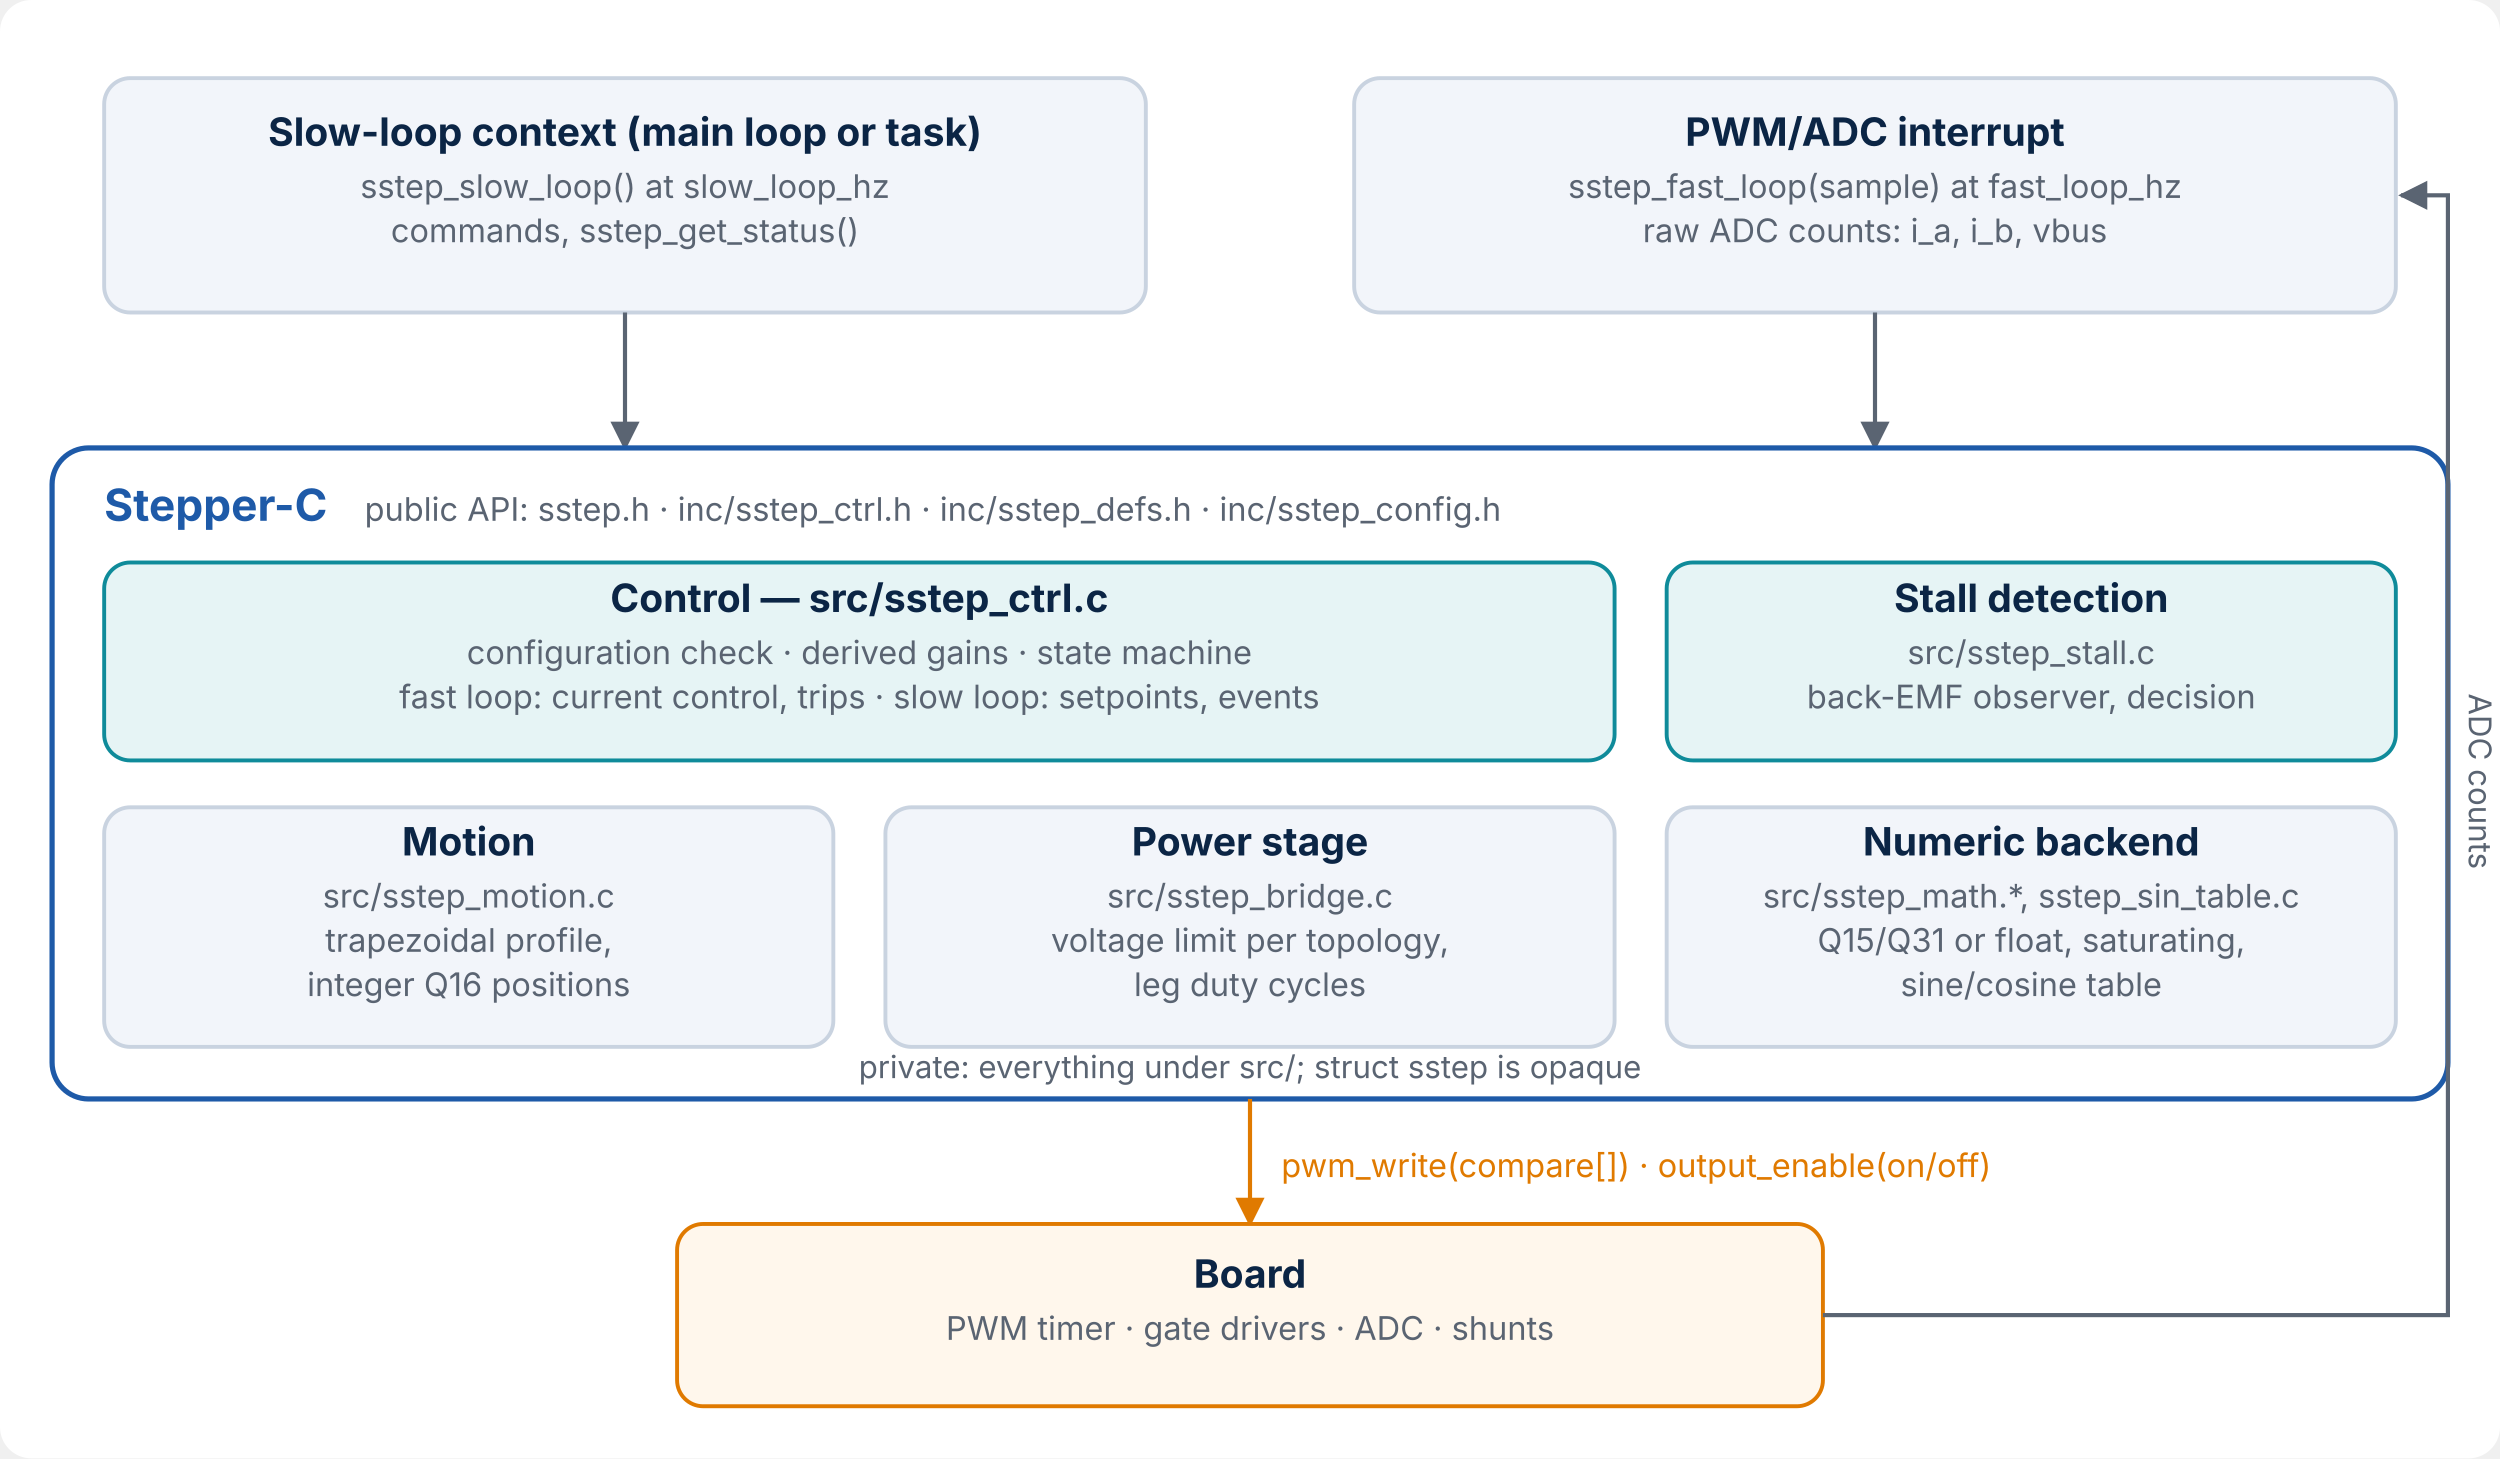
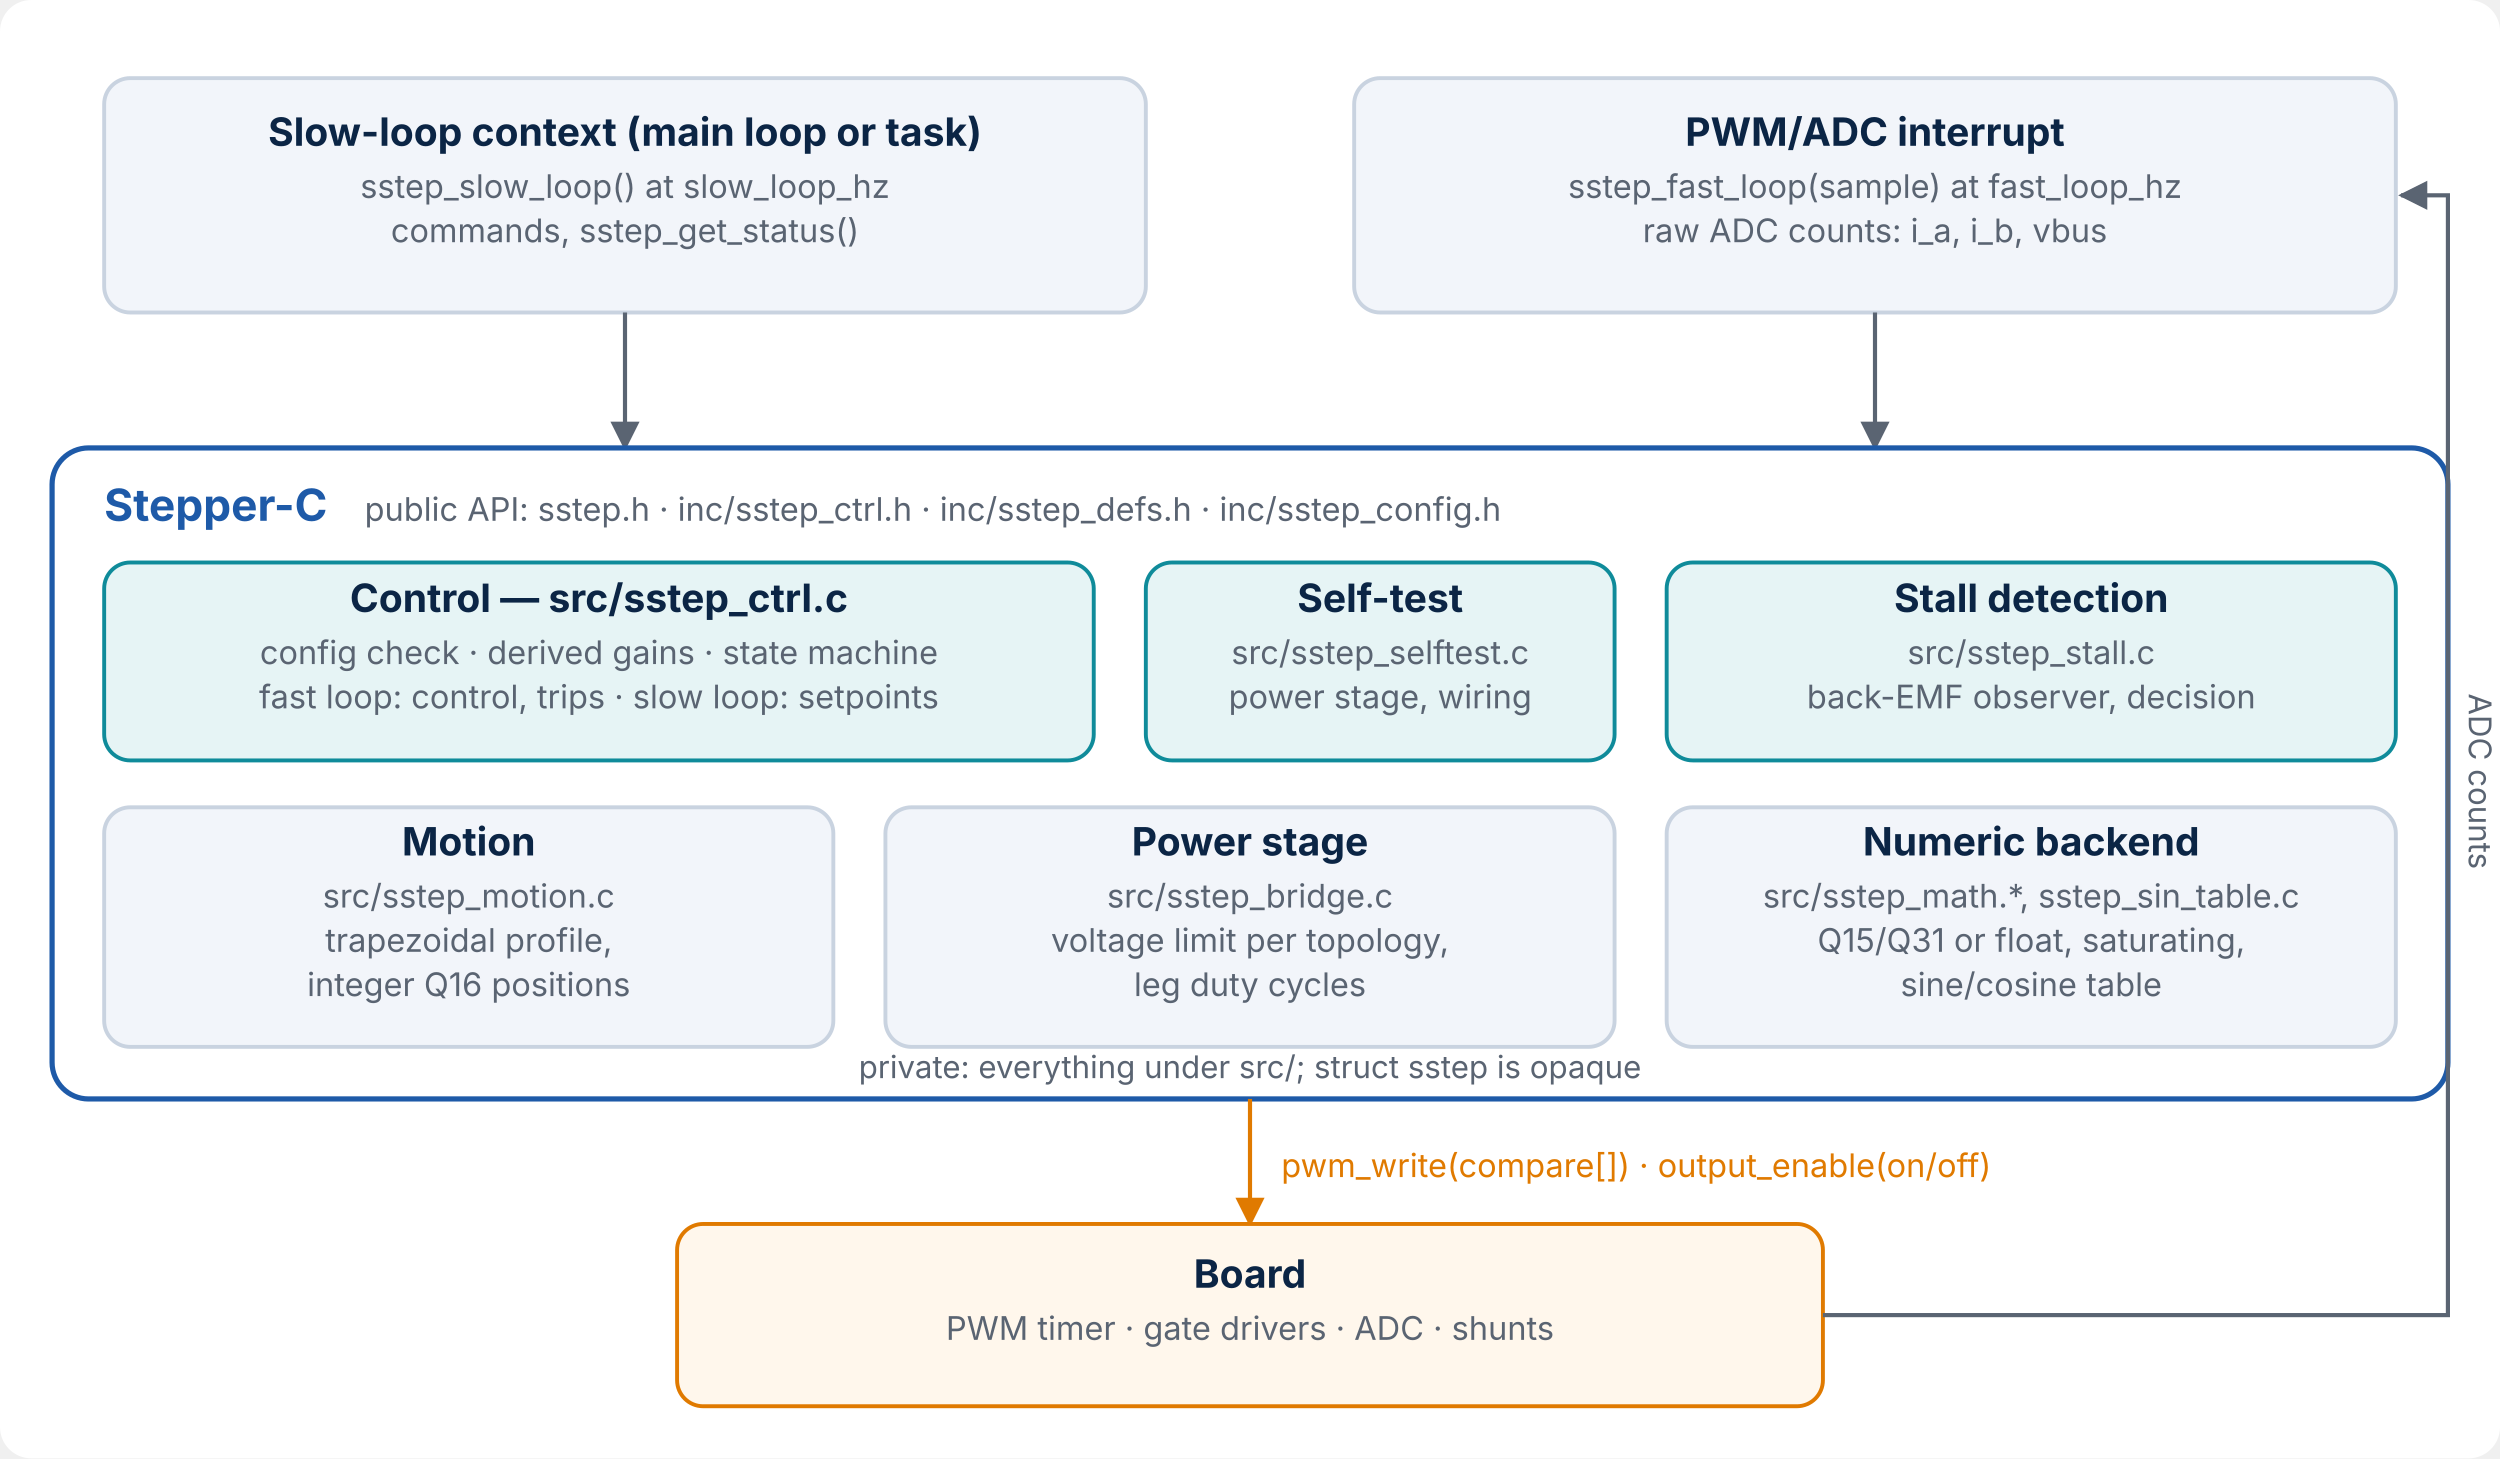
<svg xmlns="http://www.w3.org/2000/svg" viewBox="0 0 960 560" width="960" height="560" role="img" aria-label="Stepper-C modules and the application around them">
  <defs>
    <marker id="arrow" viewBox="0 0 10 10" refX="9" refY="5" markerWidth="7" markerHeight="7" orient="auto-start-reverse">
      <path d="M0,0 L10,5 L0,10 z" fill="#5A6472" />
    </marker>
    <marker id="arrow-teal" viewBox="0 0 10 10" refX="9" refY="5" markerWidth="7" markerHeight="7" orient="auto-start-reverse">
      <path d="M0,0 L10,5 L0,10 z" fill="#0F8B9A" />
    </marker>
    <marker id="arrow-orange" viewBox="0 0 10 10" refX="9" refY="5" markerWidth="7" markerHeight="7" orient="auto-start-reverse">
      <path d="M0,0 L10,5 L0,10 z" fill="#E07A00" />
    </marker>
    <marker id="arrow-green" viewBox="0 0 10 10" refX="9" refY="5" markerWidth="7" markerHeight="7" orient="auto-start-reverse">
      <path d="M0,0 L10,5 L0,10 z" fill="#2E7D32" />
    </marker>
  </defs>
  <rect x="0" y="0" width="960" height="560" rx="12" fill="#FFFFFF" />
  <rect x="40" y="30" width="400" height="90" rx="10" fill="#F2F5FA" stroke="#C9D3E0" stroke-width="1.5" />
  <text x="240.0" y="56.0" font-family="Inter, 'Segoe UI', 'DejaVu Sans', Arial, sans-serif" font-size="15" font-weight="bold" fill="#0B2545" text-anchor="middle">Slow-loop context (main loop or task)</text>
  <text x="240.0" y="76.0" font-family="Inter, 'Segoe UI', 'DejaVu Sans', Arial, sans-serif" font-size="12.5" font-weight="normal" fill="#5A6472" text-anchor="middle">sstep_slow_loop() at slow_loop_hz</text>
  <text x="240.0" y="93.0" font-family="Inter, 'Segoe UI', 'DejaVu Sans', Arial, sans-serif" font-size="12.5" font-weight="normal" fill="#5A6472" text-anchor="middle">commands, sstep_get_status()</text>
  <rect x="520" y="30" width="400" height="90" rx="10" fill="#F2F5FA" stroke="#C9D3E0" stroke-width="1.5" />
  <text x="720.0" y="56.0" font-family="Inter, 'Segoe UI', 'DejaVu Sans', Arial, sans-serif" font-size="15" font-weight="bold" fill="#0B2545" text-anchor="middle">PWM/ADC interrupt</text>
  <text x="720.0" y="76.0" font-family="Inter, 'Segoe UI', 'DejaVu Sans', Arial, sans-serif" font-size="12.5" font-weight="normal" fill="#5A6472" text-anchor="middle">sstep_fast_loop(sample) at fast_loop_hz</text>
  <text x="720.0" y="93.0" font-family="Inter, 'Segoe UI', 'DejaVu Sans', Arial, sans-serif" font-size="12.5" font-weight="normal" fill="#5A6472" text-anchor="middle">raw ADC counts: i_a, i_b, vbus</text>
  <line x1="240" y1="120" x2="240" y2="172" stroke="#5A6472" stroke-width="1.6" marker-end="url(#arrow)" />
  <line x1="720" y1="120" x2="720" y2="172" stroke="#5A6472" stroke-width="1.6" marker-end="url(#arrow)" />
  <rect x="20" y="172" width="920" height="250" rx="14" fill="#FFFFFF" stroke="#1E5AA8" stroke-width="2" />
  <text x="40" y="200" font-family="Inter, 'Segoe UI', 'DejaVu Sans', Arial, sans-serif" font-size="17" font-weight="bold" fill="#1E5AA8" text-anchor="start">Stepper-C</text>
  <text x="140" y="200" font-family="Inter, 'Segoe UI', 'DejaVu Sans', Arial, sans-serif" font-size="12.5" font-weight="normal" fill="#5A6472" text-anchor="start">public API: sstep.h · inc/sstep_ctrl.h · inc/sstep_defs.h · inc/sstep_config.h</text>
-   <rect x="40" y="216" width="580" height="76" rx="10" fill="#E6F4F5" stroke="#0F8B9A" stroke-width="1.5" />
-   <text x="330.0" y="235.0" font-family="Inter, 'Segoe UI', 'DejaVu Sans', Arial, sans-serif" font-size="15" font-weight="bold" fill="#0B2545" text-anchor="middle">Control — src/sstep_ctrl.c</text>
-   <text x="330.0" y="255.0" font-family="Inter, 'Segoe UI', 'DejaVu Sans', Arial, sans-serif" font-size="12.5" font-weight="normal" fill="#5A6472" text-anchor="middle">configuration check · derived gains · state machine</text>
-   <text x="330.0" y="272.0" font-family="Inter, 'Segoe UI', 'DejaVu Sans', Arial, sans-serif" font-size="12.5" font-weight="normal" fill="#5A6472" text-anchor="middle">fast loop: current control, trips · slow loop: setpoints, events</text>
+   <rect x="40" y="216" width="380" height="76" rx="10" fill="#E6F4F5" stroke="#0F8B9A" stroke-width="1.5" />
+   <text x="230.0" y="235.0" font-family="Inter, 'Segoe UI', 'DejaVu Sans', Arial, sans-serif" font-size="15" font-weight="bold" fill="#0B2545" text-anchor="middle">Control — src/sstep_ctrl.c</text>
+   <text x="230.0" y="255.0" font-family="Inter, 'Segoe UI', 'DejaVu Sans', Arial, sans-serif" font-size="12.5" font-weight="normal" fill="#5A6472" text-anchor="middle">config check · derived gains · state machine</text>
+   <text x="230.0" y="272.0" font-family="Inter, 'Segoe UI', 'DejaVu Sans', Arial, sans-serif" font-size="12.5" font-weight="normal" fill="#5A6472" text-anchor="middle">fast loop: control, trips · slow loop: setpoints</text>
+   <rect x="440" y="216" width="180" height="76" rx="10" fill="#E6F4F5" stroke="#0F8B9A" stroke-width="1.5" />
+   <text x="530.0" y="235.0" font-family="Inter, 'Segoe UI', 'DejaVu Sans', Arial, sans-serif" font-size="15" font-weight="bold" fill="#0B2545" text-anchor="middle">Self-test</text>
+   <text x="530.0" y="255.0" font-family="Inter, 'Segoe UI', 'DejaVu Sans', Arial, sans-serif" font-size="12.5" font-weight="normal" fill="#5A6472" text-anchor="middle">src/sstep_selftest.c</text>
+   <text x="530.0" y="272.0" font-family="Inter, 'Segoe UI', 'DejaVu Sans', Arial, sans-serif" font-size="12.5" font-weight="normal" fill="#5A6472" text-anchor="middle">power stage, wiring</text>
  <rect x="640" y="216" width="280" height="76" rx="10" fill="#E6F4F5" stroke="#0F8B9A" stroke-width="1.5" />
  <text x="780.0" y="235.0" font-family="Inter, 'Segoe UI', 'DejaVu Sans', Arial, sans-serif" font-size="15" font-weight="bold" fill="#0B2545" text-anchor="middle">Stall detection</text>
  <text x="780.0" y="255.0" font-family="Inter, 'Segoe UI', 'DejaVu Sans', Arial, sans-serif" font-size="12.5" font-weight="normal" fill="#5A6472" text-anchor="middle">src/sstep_stall.c</text>
  <text x="780.0" y="272.0" font-family="Inter, 'Segoe UI', 'DejaVu Sans', Arial, sans-serif" font-size="12.5" font-weight="normal" fill="#5A6472" text-anchor="middle">back-EMF observer, decision</text>
  <rect x="40" y="310" width="280" height="92" rx="10" fill="#F2F5FA" stroke="#C9D3E0" stroke-width="1.5" />
  <text x="180.0" y="328.5" font-family="Inter, 'Segoe UI', 'DejaVu Sans', Arial, sans-serif" font-size="15" font-weight="bold" fill="#0B2545" text-anchor="middle">Motion</text>
  <text x="180.0" y="348.5" font-family="Inter, 'Segoe UI', 'DejaVu Sans', Arial, sans-serif" font-size="12.5" font-weight="normal" fill="#5A6472" text-anchor="middle">src/sstep_motion.c</text>
  <text x="180.0" y="365.5" font-family="Inter, 'Segoe UI', 'DejaVu Sans', Arial, sans-serif" font-size="12.5" font-weight="normal" fill="#5A6472" text-anchor="middle">trapezoidal profile,</text>
  <text x="180.0" y="382.5" font-family="Inter, 'Segoe UI', 'DejaVu Sans', Arial, sans-serif" font-size="12.5" font-weight="normal" fill="#5A6472" text-anchor="middle">integer Q16 positions</text>
  <rect x="340" y="310" width="280" height="92" rx="10" fill="#F2F5FA" stroke="#C9D3E0" stroke-width="1.5" />
  <text x="480.0" y="328.5" font-family="Inter, 'Segoe UI', 'DejaVu Sans', Arial, sans-serif" font-size="15" font-weight="bold" fill="#0B2545" text-anchor="middle">Power stage</text>
  <text x="480.0" y="348.5" font-family="Inter, 'Segoe UI', 'DejaVu Sans', Arial, sans-serif" font-size="12.5" font-weight="normal" fill="#5A6472" text-anchor="middle">src/sstep_bridge.c</text>
  <text x="480.0" y="365.5" font-family="Inter, 'Segoe UI', 'DejaVu Sans', Arial, sans-serif" font-size="12.5" font-weight="normal" fill="#5A6472" text-anchor="middle">voltage limit per topology,</text>
  <text x="480.0" y="382.5" font-family="Inter, 'Segoe UI', 'DejaVu Sans', Arial, sans-serif" font-size="12.5" font-weight="normal" fill="#5A6472" text-anchor="middle">leg duty cycles</text>
  <rect x="640" y="310" width="280" height="92" rx="10" fill="#F2F5FA" stroke="#C9D3E0" stroke-width="1.5" />
  <text x="780.0" y="328.5" font-family="Inter, 'Segoe UI', 'DejaVu Sans', Arial, sans-serif" font-size="15" font-weight="bold" fill="#0B2545" text-anchor="middle">Numeric backend</text>
  <text x="780.0" y="348.5" font-family="Inter, 'Segoe UI', 'DejaVu Sans', Arial, sans-serif" font-size="12.5" font-weight="normal" fill="#5A6472" text-anchor="middle">src/sstep_math.*, sstep_sin_table.c</text>
  <text x="780.0" y="365.5" font-family="Inter, 'Segoe UI', 'DejaVu Sans', Arial, sans-serif" font-size="12.5" font-weight="normal" fill="#5A6472" text-anchor="middle">Q15/Q31 or float, saturating,</text>
  <text x="780.0" y="382.5" font-family="Inter, 'Segoe UI', 'DejaVu Sans', Arial, sans-serif" font-size="12.5" font-weight="normal" fill="#5A6472" text-anchor="middle">sine/cosine table</text>
  <text x="480" y="414" font-family="Inter, 'Segoe UI', 'DejaVu Sans', Arial, sans-serif" font-size="12" font-weight="normal" fill="#5A6472" text-anchor="middle">private: everything under src/; struct sstep is opaque</text>
  <line x1="480" y1="422" x2="480" y2="470" stroke="#E07A00" stroke-width="1.6" marker-end="url(#arrow-orange)" />
  <text x="492" y="452" font-family="Inter, 'Segoe UI', 'DejaVu Sans', Arial, sans-serif" font-size="12.5" font-weight="normal" fill="#E07A00" text-anchor="start">pwm_write(compare[]) · output_enable(on/off)</text>
  <rect x="260" y="470" width="440" height="70" rx="10" fill="#FFF7EC" stroke="#E07A00" stroke-width="1.5" />
  <text x="480.0" y="494.5" font-family="Inter, 'Segoe UI', 'DejaVu Sans', Arial, sans-serif" font-size="15" font-weight="bold" fill="#0B2545" text-anchor="middle">Board</text>
  <text x="480.0" y="514.5" font-family="Inter, 'Segoe UI', 'DejaVu Sans', Arial, sans-serif" font-size="12.5" font-weight="normal" fill="#5A6472" text-anchor="middle">PWM timer · gate drivers · ADC · shunts</text>
  <path d="M700,505 L940,505 L940,75 L922,75" stroke="#5A6472" stroke-width="1.6" fill="none" marker-end="url(#arrow)" />
  <text x="948" y="300" font-family="Inter, 'Segoe UI', 'DejaVu Sans', Arial, sans-serif" font-size="12" font-weight="normal" fill="#5A6472" text-anchor="middle" transform="rotate(90 948 300)">ADC counts</text>
</svg>
